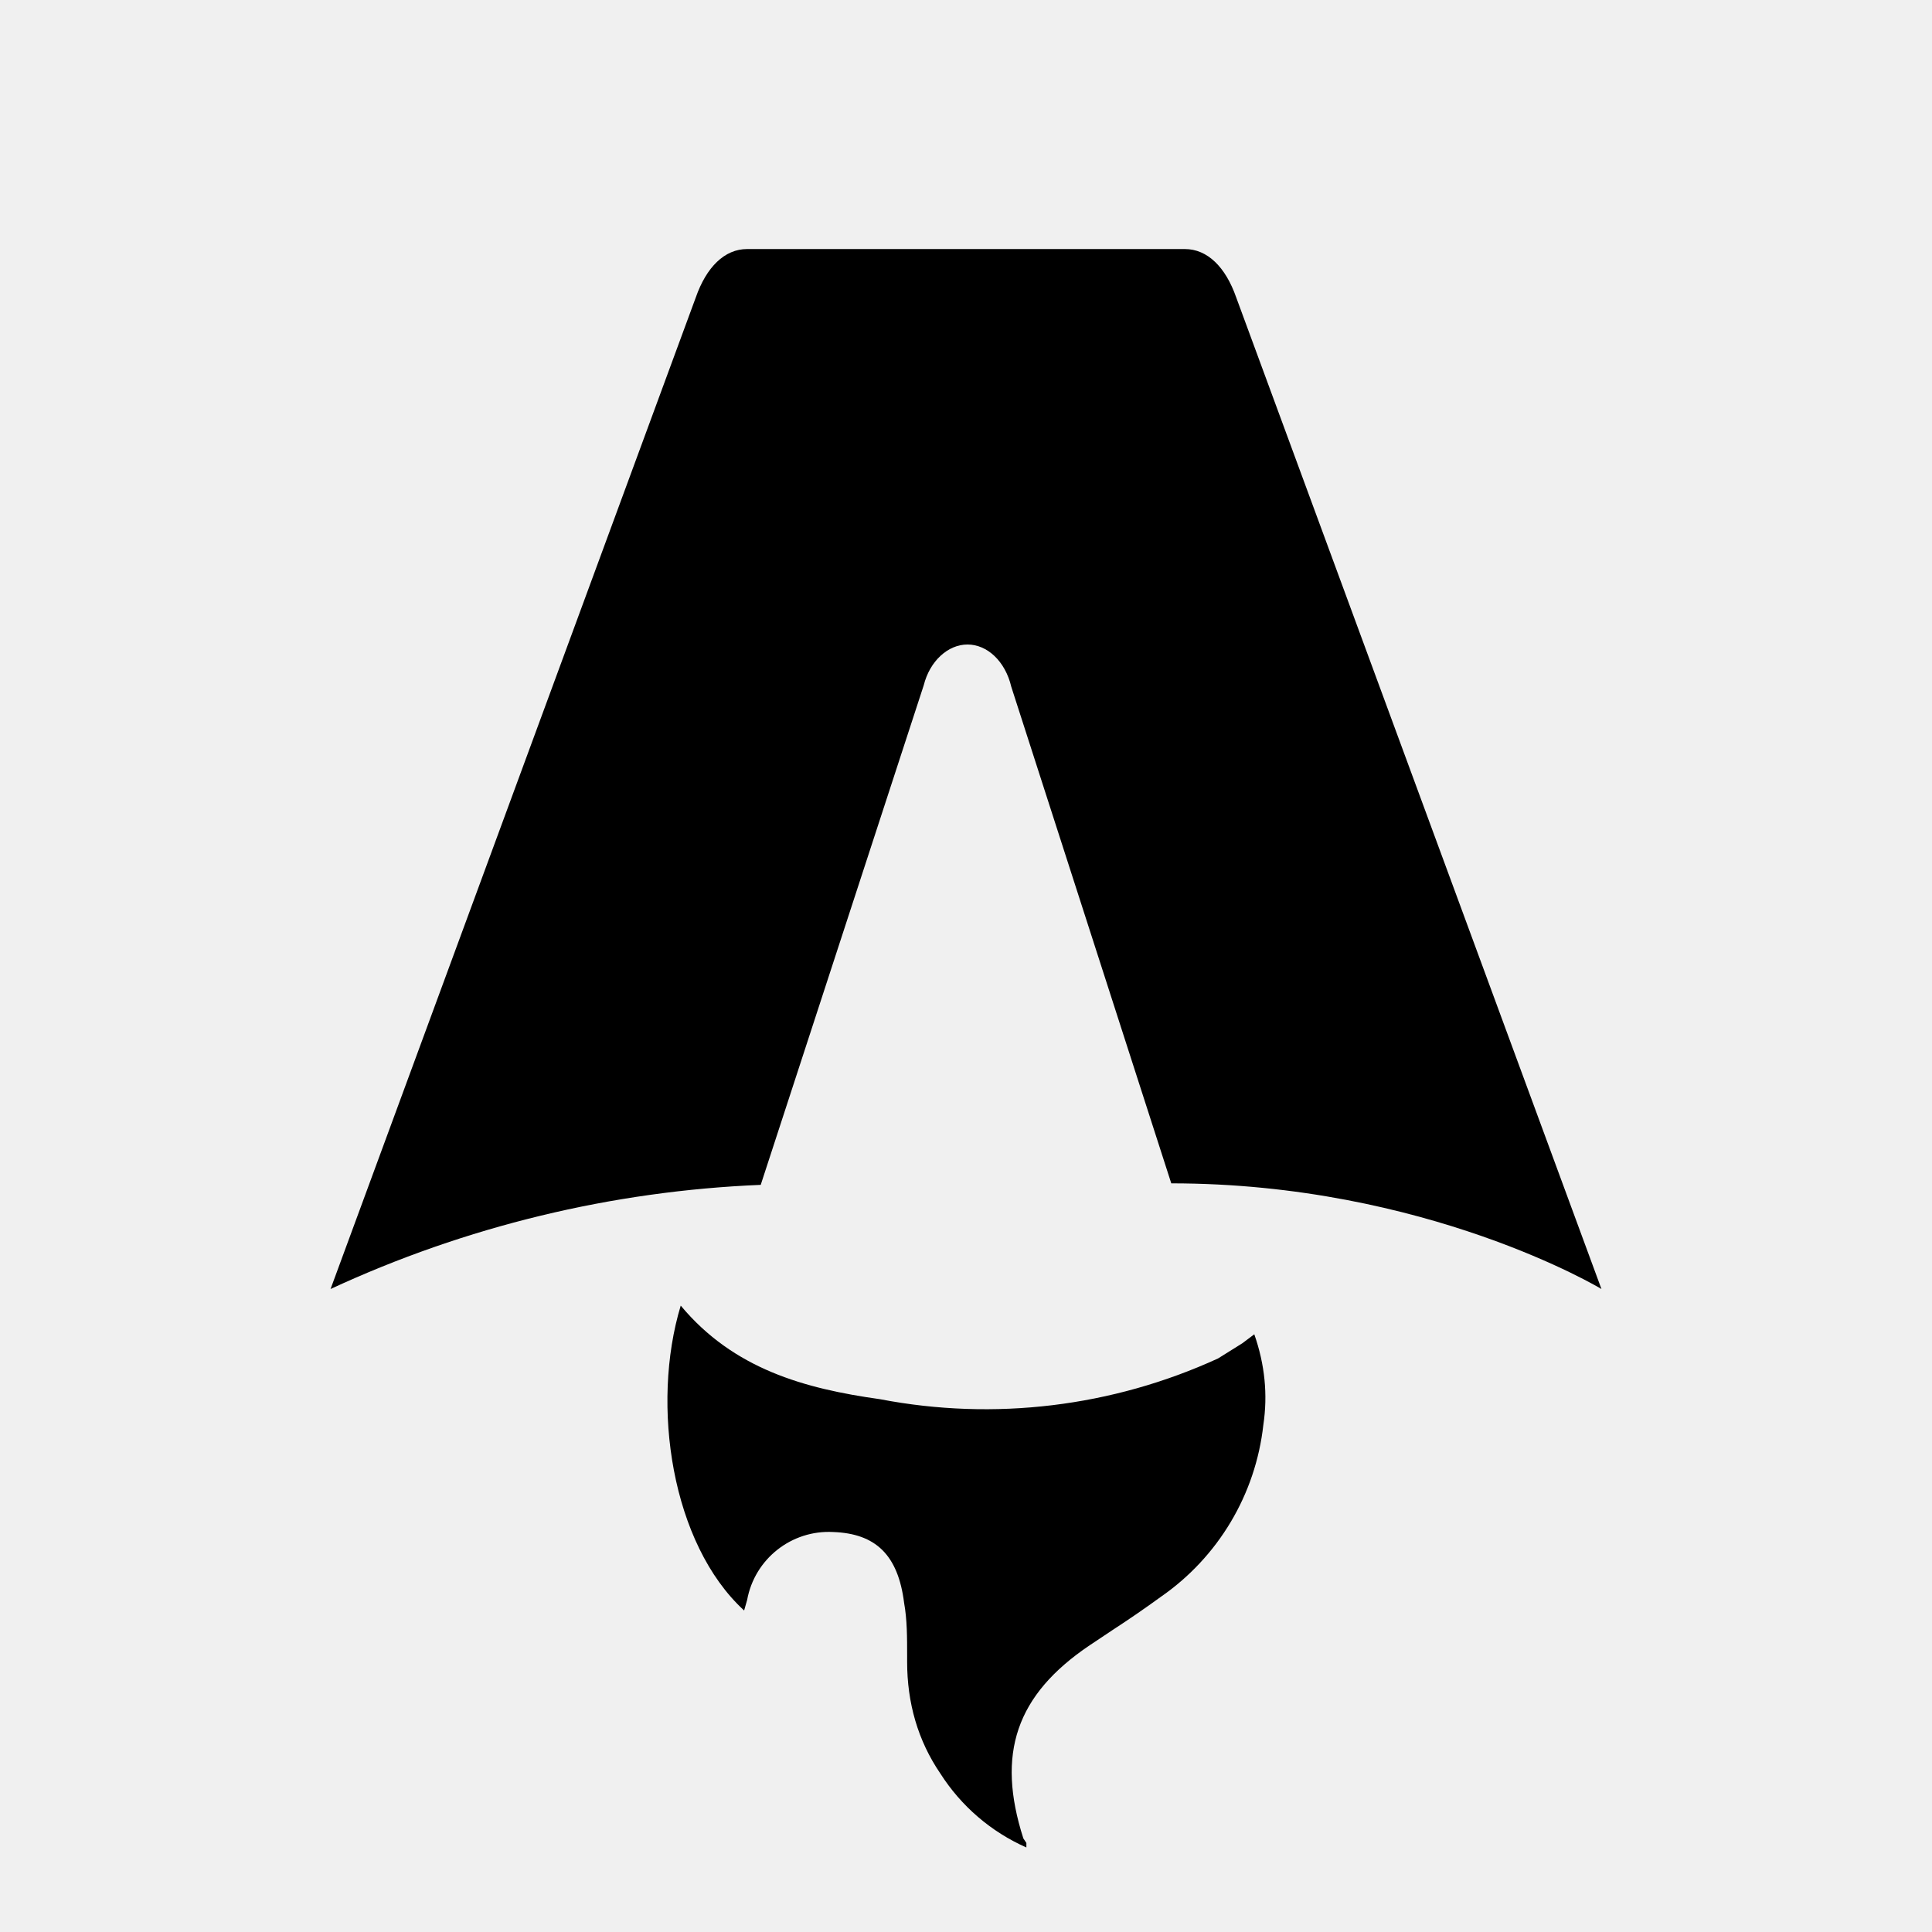
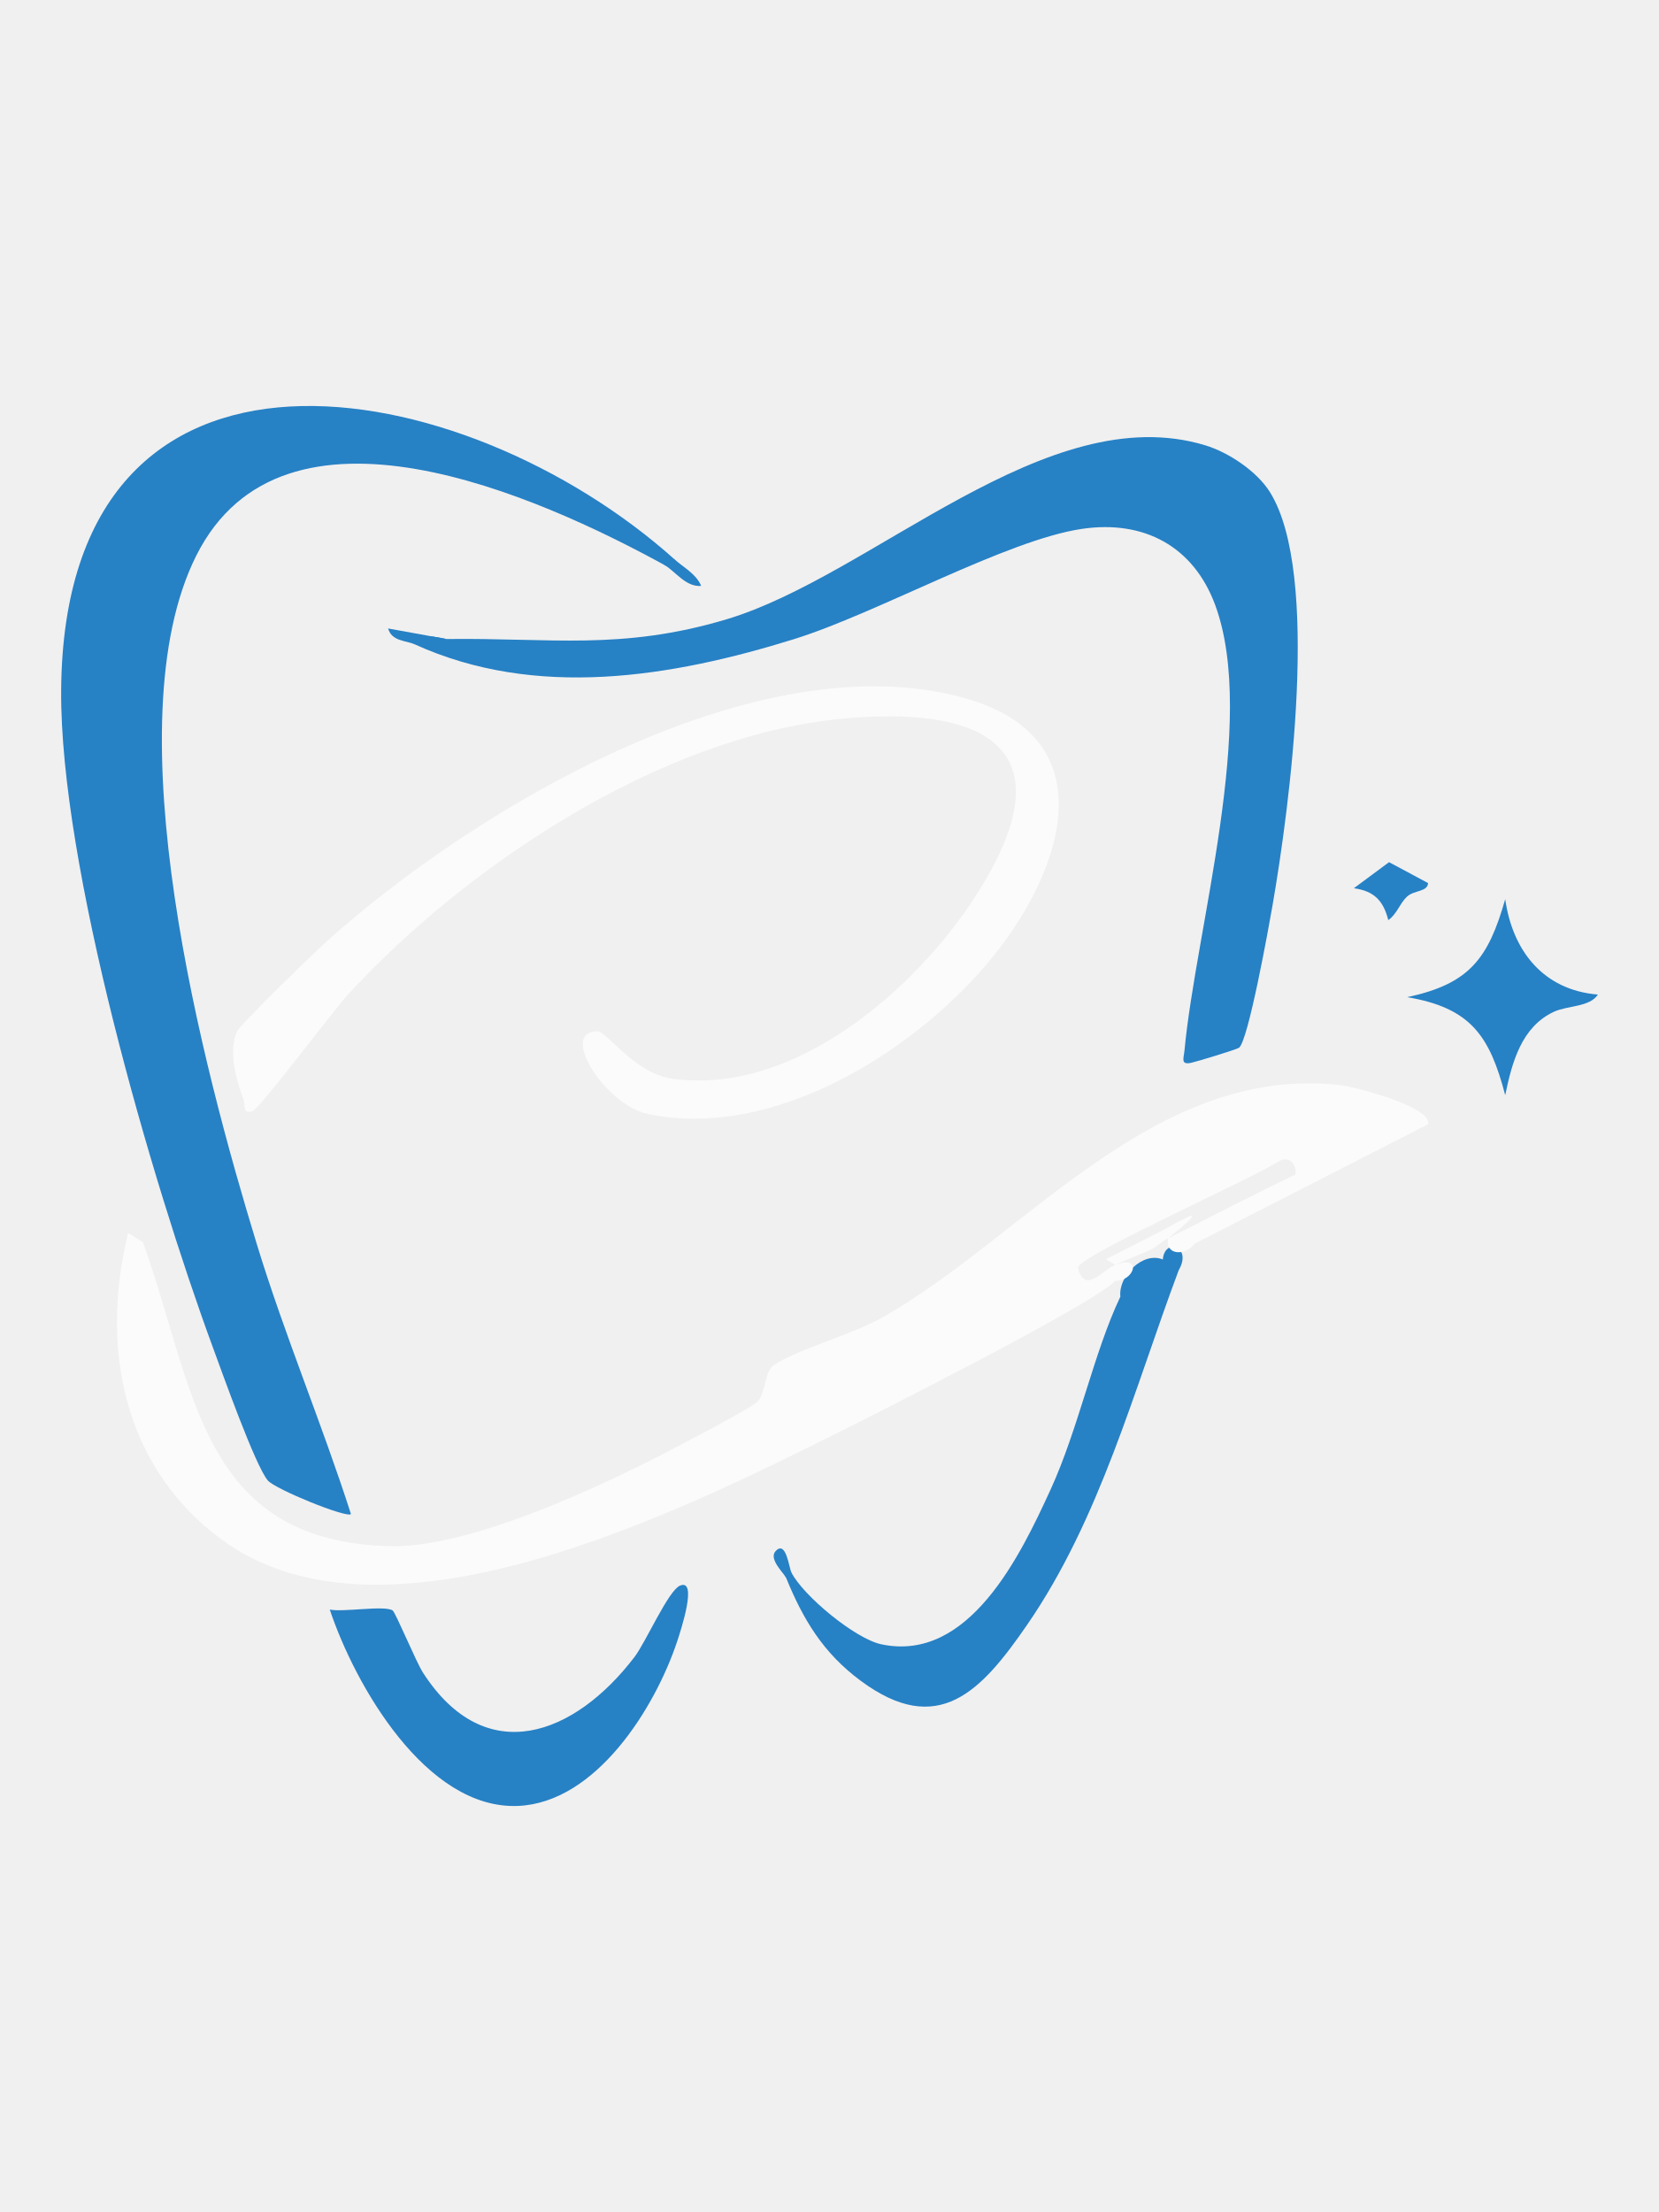
- <svg xmlns="http://www.w3.org/2000/svg" fill="none" viewBox="0 0 128 128">
-   <path d="M50.4 78.5a75.1 75.1 0 0 0-28.5 6.9l24.2-65.7c.7-2 1.9-3.2 3.4-3.2h29c1.5 0 2.7 1.2 3.4 3.2l24.2 65.7s-11.6-7-28.5-7L67 45.5c-.4-1.7-1.6-2.8-2.9-2.8-1.3 0-2.5 1.1-2.9 2.7L50.4 78.5Zm-1.1 28.2Zm-4.2-20.2c-2 6.6-.6 15.8 4.2 20.2a17.5 17.5 0 0 1 .2-.7 5.5 5.5 0 0 1 5.7-4.5c2.8.1 4.3 1.5 4.7 4.7.2 1.1.2 2.3.2 3.5v.4c0 2.7.7 5.2 2.2 7.4a13 13 0 0 0 5.7 4.9v-.3l-.2-.3c-1.8-5.6-.5-9.5 4.4-12.8l1.5-1a73 73 0 0 0 3.2-2.2 16 16 0 0 0 6.8-11.4c.3-2 .1-4-.6-6l-.8.6-1.6 1a37 37 0 0 1-22.4 2.7c-5-.7-9.7-2-13.2-6.2Z" />
-   <style>
-         path { fill: #000; }
+ <svg xmlns="http://www.w3.org/2000/svg" id="PRINT" viewBox="0 0 768 1024">
+   <defs>
+     <style>
+       .cls-1 {
+         fill: #fbfbfb;
+       }
+ 
+       .cls-2 {
+         fill: #2781c5;
+       }
+       path { fill: #000; }
        @media (prefers-color-scheme: dark) {
            path { fill: #FFF; }
        }
    </style>
+   </defs>
+   <path class="cls-2" d="M312.31,258.99c2.65,4.52,1.01,5.34-4.91,2.46-57.76-31.6-176.09-85.16-216.6-4.12-39.01,78.05,3.13,237.12,28.17,318.9,12.87,42.04,30.06,82.85,43.5,124.68-1.98,1.96-35.02-11.49-38.48-15.54-5.82-6.81-21.19-50.07-25.47-61.69-28.59-77.72-70.78-223.31-70.21-304.12,1.27-182.04,186.4-148.09,284.02-60.56Z" />
+   <path class="cls-2" d="M206.69,295.82c48.01-.64,80.92,5.44,129.65-9.13,67.69-20.23,148.11-102.88,221.66-80.53,10.73,3.26,23.86,11.98,29.9,21.67,23.58,37.82,9.03,145.98,1.21,191.2-1.67,9.63-11.32,63.32-15.59,66.04-1.3.83-19.05,6.26-22,6.91-5.15,1.14-3.53-2.07-3.19-5.66,5.25-56.1,33.92-152.73,14.24-206.18-10.05-27.29-33.1-39.55-61.76-35.3-35.02,5.19-94.64,39.02-133.18,51.02-56.92,17.71-119.59,27.93-175.68,2.41-.34-3.96,4.57-4.78,14.74-2.46Z" />
+   <path class="cls-1" d="M456.21,447.01c-35.7,41.58-99.46,80.64-156.31,68.68-19.69-4.14-41.56-38.42-23.21-38.29,4.23.03,16.82,19.49,34.62,21.98,55.99,7.83,112.34-40.89,140.57-84.94,44.51-69.45,2.52-88.44-64.33-81.48-82.37,8.57-171.37,67.57-226.34,127.32-7.08,7.7-40.67,52.6-44.22,54.02-4.82,1.94-3.39-3.06-4.28-5.4-3.35-8.88-7.13-22.28-3.01-31.36,1.57-3.45,35.92-36.71,41.64-41.84,69.14-62.03,199.18-138.98,294.65-112.69,68.84,18.96,45.01,83.46,10.21,124Z" />
+   <path class="cls-2" d="M538.3,583.07c.82-10.27,13.82-6.11,7.37,4.91-20.65,55.14-36.4,115.2-70.23,164.27-21.14,30.66-41.09,52.44-76.99,25.84-17.47-12.94-26.71-28.49-34.55-47.71-2.23-3.65-1.4-4.8,2.46-2.46,5.27,10.58,29.37,30.67,41.61,33.27,40.7,8.66,64.56-41.48,78.4-71.68,12.88-28.11,20.01-63.48,32.28-89.26-1.05-9.54,10.47-21.04,19.65-17.19Z" />
+   <path class="cls-2" d="M152.66,745.12c6.25,1.3,25.18-2.05,29.08.39,1.36.85,10.81,23.76,14.1,28.86,28.97,44.9,70.24,28.95,97.9-7.32,5.26-6.9,15.66-30.77,21.04-33.01,8.4-3.51.3,21-1.28,25.75-10.23,30.83-37.59,74.78-73.77,76.23-42.53,1.71-75.46-56.1-87.07-90.9Z" />
+   <path class="cls-2" d="M739.71,460.42c-3.71,5.8-13.99,5.05-20.24,7.91-15.17,6.95-19.54,23.58-22.66,38.66-7.2-27.45-15.94-40.41-45.39-45.37,28.86-6.16,37.55-17.87,45.39-45.37,3.4,23.95,17.64,42.08,42.9,44.17Z" />
+   <path class="cls-2" d="M661.1,408.79c-.22,4.15-6.34,3.21-9.69,6.23-3.23,2.91-4.8,8.23-8.73,10.92-2.28-8.93-6.47-13.44-15.94-14.75l16.29-12.07,18.06,9.68Z" />
+   <path class="cls-2" d="M206.69,295.82c-4.64.06-12.07-1.67-14.74,2.46-3.98-1.81-10.62-1.34-12.28-7.34l27.02,4.89Z" />
+   <path class="cls-2" d="M312.31,258.99c4.08,3.66,9.99,6.69,12.28,12.25-7.25.62-12.18-7.06-17.19-9.8l4.91-2.46Z" />
+   <path class="cls-2" d="M363.9,730.38c-.74-1.82-8.21-8.59-4.9-12.26,4.88-5.41,6.24,7.56,7.36,9.81l-2.46,2.46Z" />
+   <path class="cls-1" d="M553.04,575.71c-4.7,6.12-13.88,5.13-12.28-2.46,15.23-12.16,14.85-13.63-1.15-4.41l-27.65,14.11,4.24,2.58c13.19-4.92,8.63,7.88,0,7.37-7.49,9.33-108.53,60.48-127.68,70.02-73.69,36.72-210.39,105.26-285.8,49.86-45.59-33.5-56.56-88.88-43.39-141.97l6.81,4.21c24.07,66.23,25.78,138.81,114.65,140.75,36.04.79,94.21-26.21,126.73-42.97,6.68-3.44,40.99-21.27,43.39-24.12,3.58-4.25,3.09-13.91,7.27-16.69,11.38-7.57,36.26-14.07,50.74-22.33,65.96-37.61,125.45-116.95,211.42-107.34,6.66.74,42.71,10.05,40.78,18.13l-108.07,55.27ZM533.39,578.16c1.86-.92,4.24-3.36,7.37-4.91,19.65-9.77,39.11-20.11,58.95-29.5.67-4.7-2.98-8.79-7.45-6.31-10.89,7.4-91.81,43.4-93.26,49.34,2.99,12.39,10.77,1.79,17.19-1.25,5.72-2.71,11.64-4.63,17.19-7.37Z" />
</svg>
